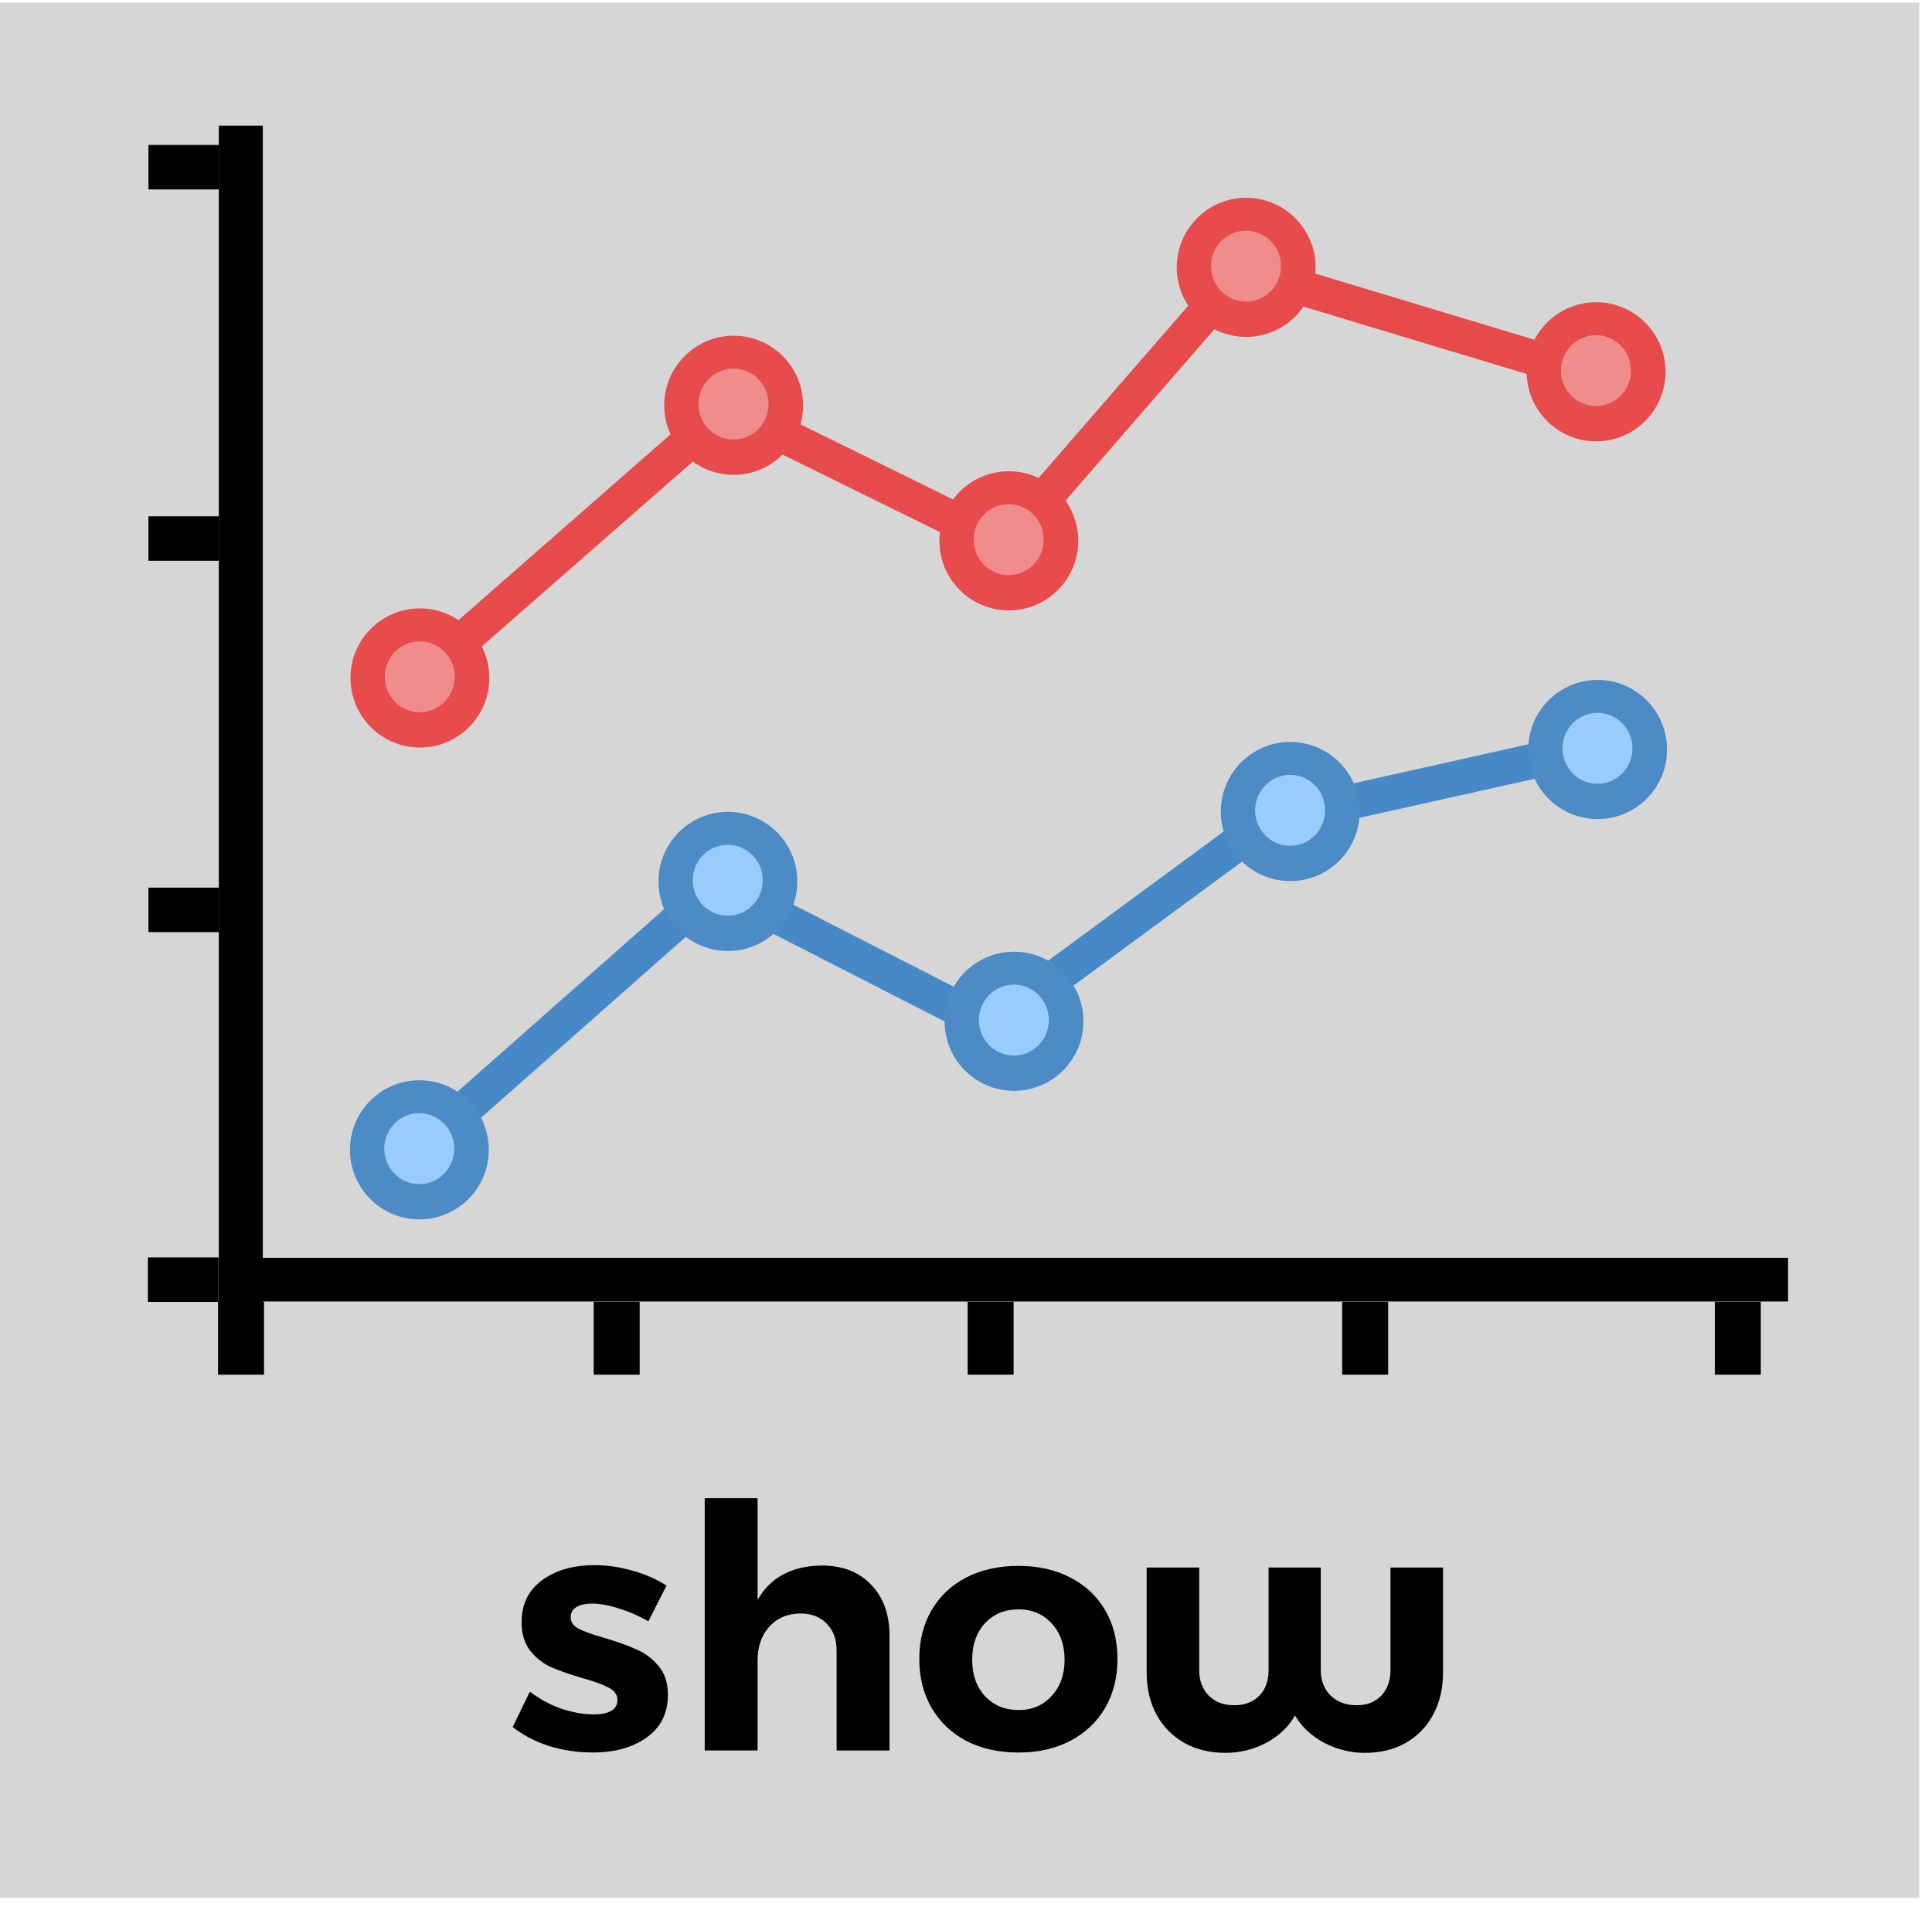
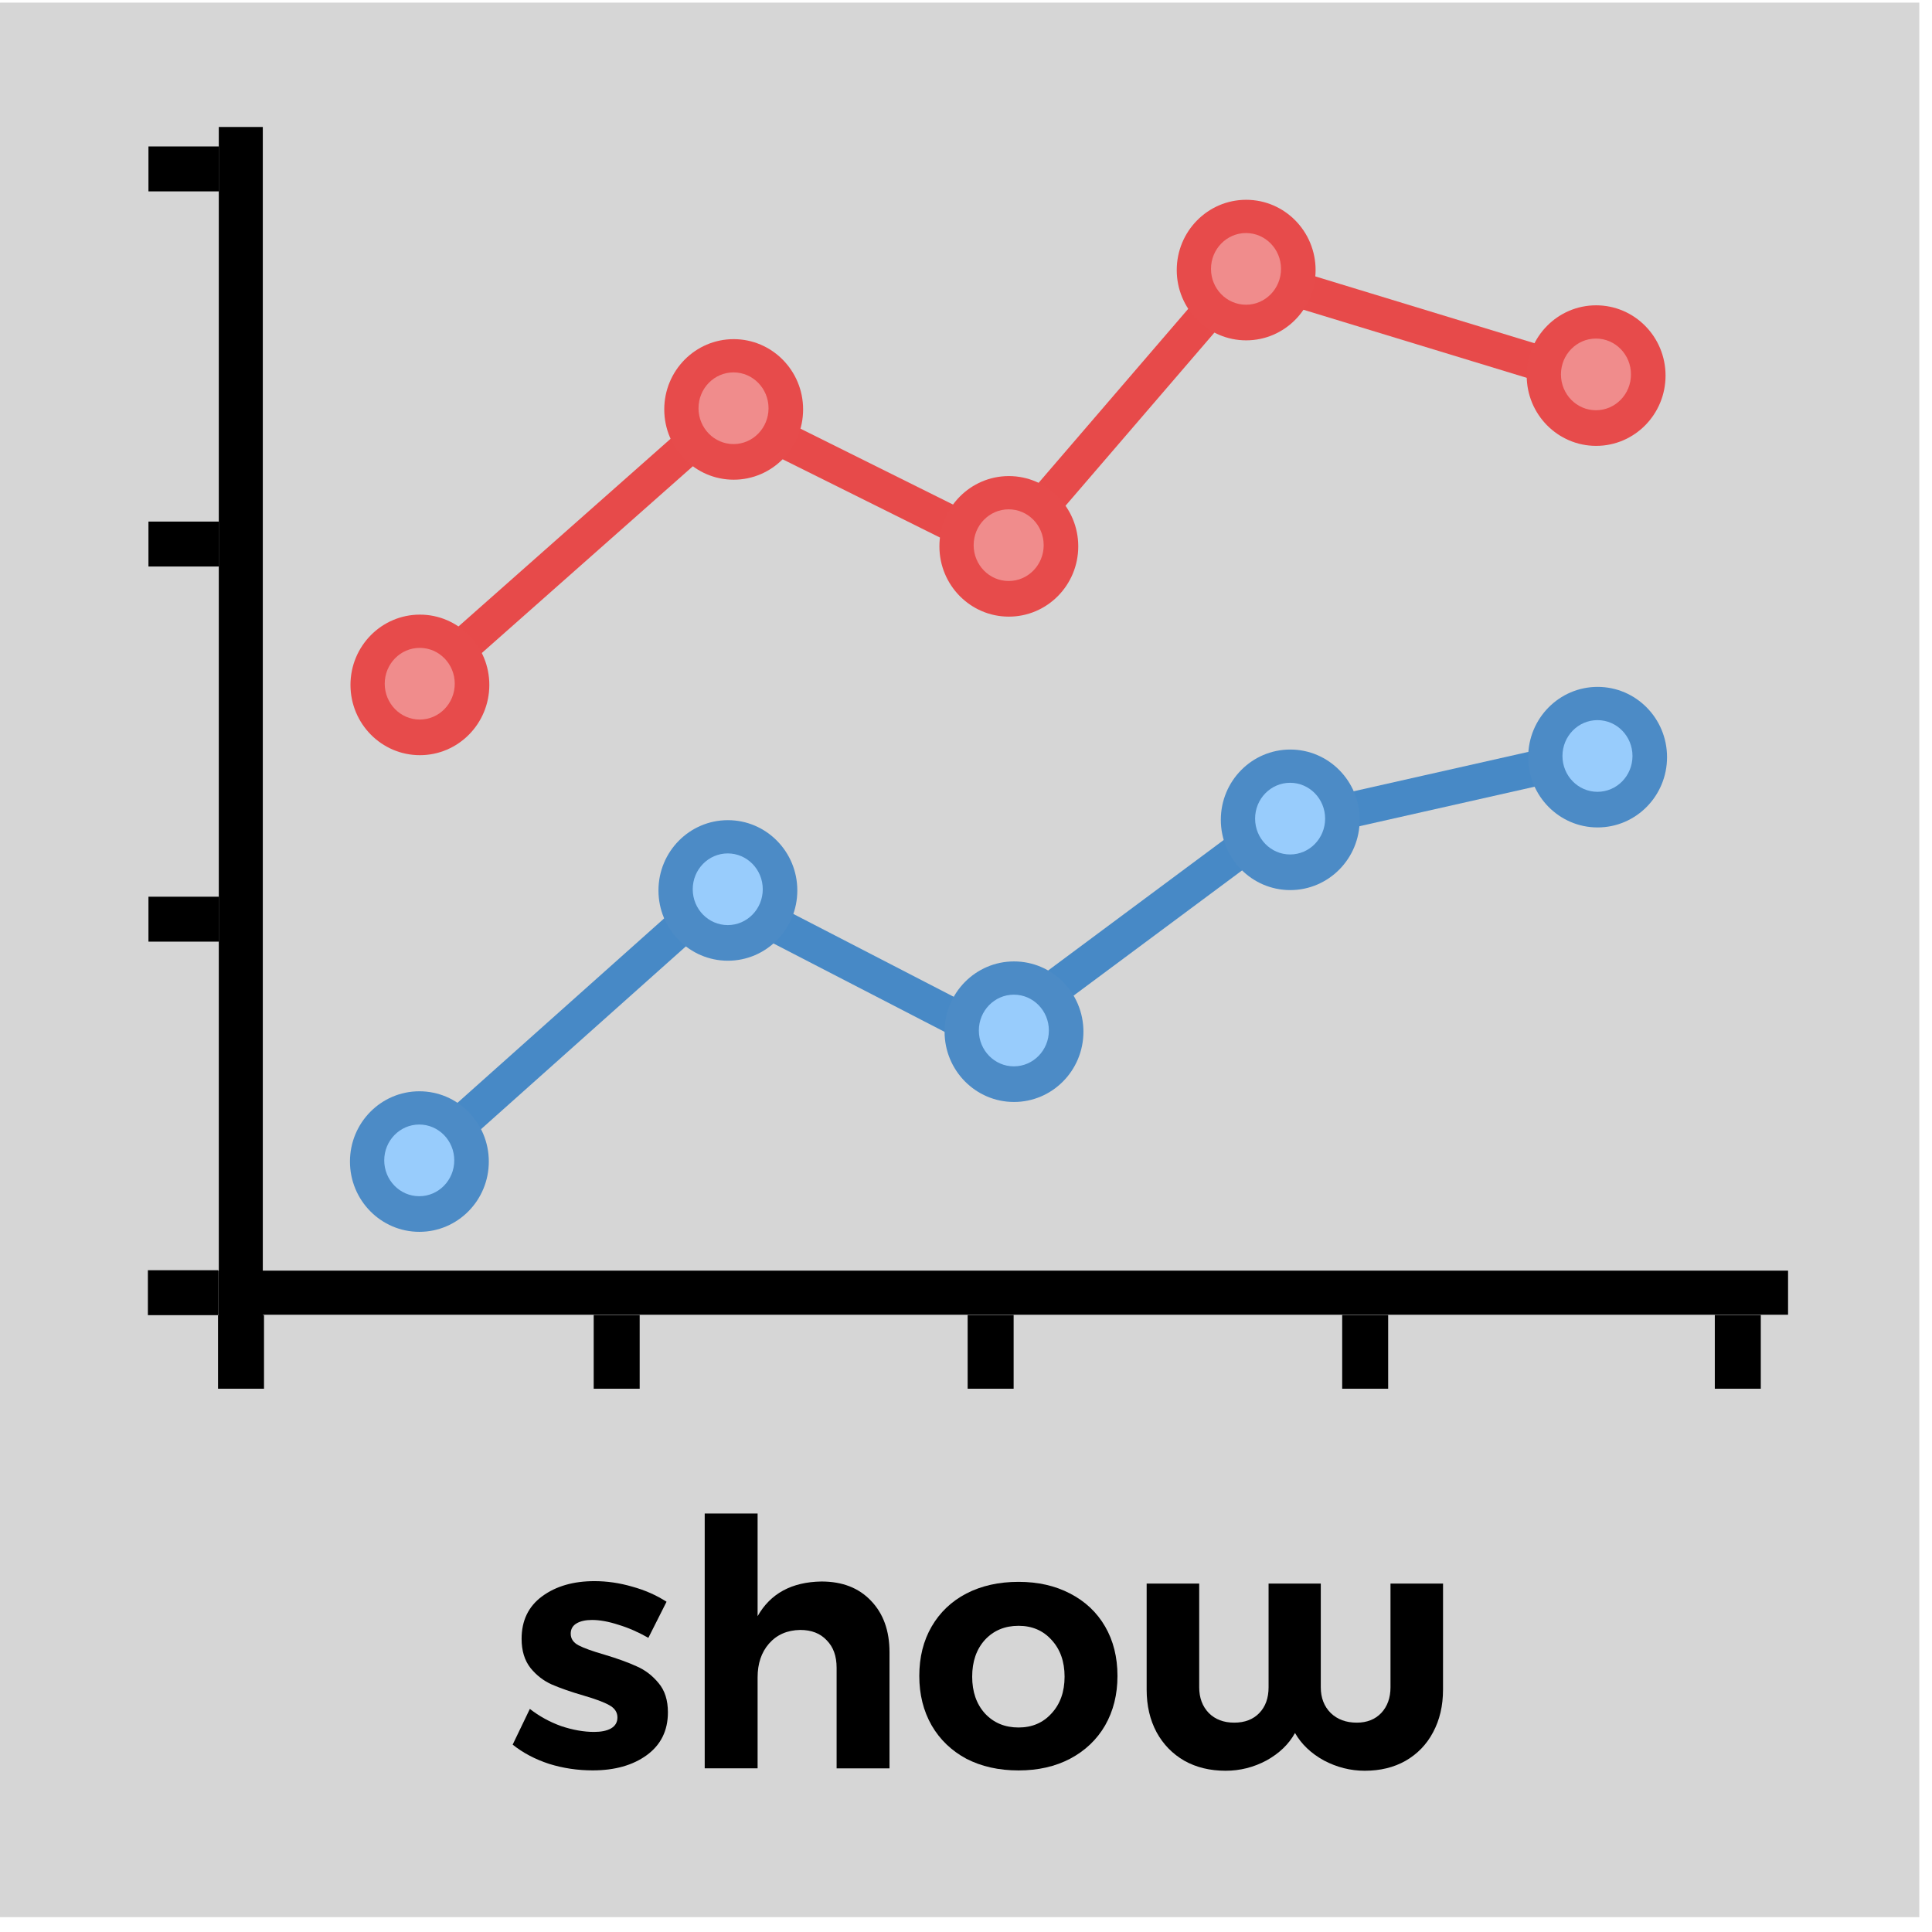
- <svg xmlns="http://www.w3.org/2000/svg" width="80.434mm" height="79.64mm" viewBox="0 0 80.434 79.64" version="1.1" id="svg8">
+ <svg xmlns="http://www.w3.org/2000/svg" width="82.021mm" height="82.021mm" viewBox="0 0 82.021 82.021" version="1.1" id="svg8">
  <defs id="defs2" />
-   <g id="layer1" transform="translate(-75.21699,-83.17887)">
-     <g transform="matrix(1.013338,0,0,1.003333,28.87187,4.008106)" id="layer1-5">
-       <g id="layer1-2" transform="translate(-20.02717,49.14899)">
-         <g id="layer1-8-9" transform="translate(55.66666,-199.2423)" style="display:none" />
-         <g id="layer2-3" style="display:none" transform="translate(55.66666,18.38272)" />
-         <g id="layer3-4" style="display:none" transform="translate(55.66666,18.38272)">
-           <rect style="opacity:1;fill:#e74a4a;fill-opacity:1;stroke:#e74a4a;stroke-width:0.874;stroke-miterlimit:4;stroke-dasharray:none;stroke-opacity:1" id="rect947-3" width="0" height="0" x="-2.662" y="6.581" />
-           <rect style="opacity:1;fill:#d6d6d6;fill-opacity:1;stroke:#d6d6d6;stroke-width:0.874;stroke-miterlimit:4;stroke-dasharray:none;stroke-opacity:1" id="rect951-1" width="78.501" height="78.501" x="2.359" y="3.231" />
-           <rect style="opacity:1;fill:#000000;fill-opacity:1;stroke:#000000;stroke-width:0.874;stroke-miterlimit:4;stroke-dasharray:none;stroke-opacity:1" id="rect1283-1" width="66.206" height="47.98" x="8.464" y="10.745" />
-           <rect style="opacity:1;fill:#00aeef;fill-opacity:1;stroke:#00aeef;stroke-width:0.47;stroke-miterlimit:4;stroke-dasharray:none;stroke-opacity:1" id="rect955-1" width="6.891" height="10.532" x="9.296" y="11.659" />
-           <rect y="11.659" x="17.553" height="10.532" width="6.891" id="rect903-4" style="opacity:1;fill:#68be5a;fill-opacity:1;stroke:#68be5a;stroke-width:0.47;stroke-miterlimit:4;stroke-dasharray:none;stroke-opacity:1" />
-           <rect style="opacity:1;fill:#fff975;fill-opacity:1;stroke:#fff975;stroke-width:0.47;stroke-miterlimit:4;stroke-dasharray:none;stroke-opacity:1" id="rect905-7" width="6.891" height="10.532" x="25.777" y="11.659" />
-           <rect y="11.659" x="34.068" height="10.532" width="6.891" id="rect907-9" style="opacity:1;fill:#e74a4a;fill-opacity:1;stroke:#e74a4a;stroke-width:0.47;stroke-miterlimit:4;stroke-dasharray:none;stroke-opacity:1" />
-           <rect style="opacity:1;fill:#00aeef;fill-opacity:1;stroke:#00aeef;stroke-width:0.47;stroke-miterlimit:4;stroke-dasharray:none;stroke-opacity:1" id="rect909-1" width="6.891" height="10.532" x="42.325" y="11.659" />
-           <rect y="11.659" x="50.616" height="10.532" width="6.891" id="rect911-1" style="opacity:1;fill:#68be5a;fill-opacity:1;stroke:#68be5a;stroke-width:0.47;stroke-miterlimit:4;stroke-dasharray:none;stroke-opacity:1" />
-           <rect style="opacity:1;fill:#fff975;fill-opacity:1;stroke:#fff975;stroke-width:0.47;stroke-miterlimit:4;stroke-dasharray:none;stroke-opacity:1" id="rect913-7" width="6.891" height="10.532" x="58.84" y="11.659" />
-           <rect y="11.659" x="67.03" height="10.532" width="6.891" id="rect915-0" style="opacity:1;fill:#e74a4a;fill-opacity:1;stroke:#e74a4a;stroke-width:0.47;stroke-miterlimit:4;stroke-dasharray:none;stroke-opacity:1" />
-           <rect y="23.554" x="9.296" height="10.532" width="6.891" id="rect917-1" style="opacity:1;fill:#68be5a;fill-opacity:1;stroke:#68be5a;stroke-width:0.47;stroke-miterlimit:4;stroke-dasharray:none;stroke-opacity:1" />
-           <rect style="opacity:1;fill:#e74a4a;fill-opacity:1;stroke:#e74a4a;stroke-width:0.47;stroke-miterlimit:4;stroke-dasharray:none;stroke-opacity:1" id="rect919-5" width="6.891" height="10.532" x="17.553" y="23.554" />
-           <rect y="23.554" x="25.743" height="10.532" width="6.891" id="rect921-9" style="opacity:1;fill:#00aeef;fill-opacity:1;stroke:#00aeef;stroke-width:0.47;stroke-miterlimit:4;stroke-dasharray:none;stroke-opacity:1" />
-           <rect style="opacity:1;fill:#fff975;fill-opacity:1;stroke:#fff975;stroke-width:0.47;stroke-miterlimit:4;stroke-dasharray:none;stroke-opacity:1" id="rect924-7" width="6.891" height="10.532" x="34.067" y="23.554" />
-           <rect y="23.554" x="42.291" height="10.532" width="6.891" id="rect926-3" style="opacity:1;fill:#68be5a;fill-opacity:1;stroke:#68be5a;stroke-width:0.47;stroke-miterlimit:4;stroke-dasharray:none;stroke-opacity:1" />
-           <rect style="opacity:1;fill:#e74a4a;fill-opacity:1;stroke:#e74a4a;stroke-width:0.47;stroke-miterlimit:4;stroke-dasharray:none;stroke-opacity:1" id="rect928-3" width="6.891" height="10.532" x="50.582" y="23.554" />
-           <rect y="23.554" x="58.873" height="10.532" width="6.891" id="rect930-3" style="opacity:1;fill:#00aeef;fill-opacity:1;stroke:#00aeef;stroke-width:0.47;stroke-miterlimit:4;stroke-dasharray:none;stroke-opacity:1" />
-           <rect style="opacity:1;fill:#fff975;fill-opacity:1;stroke:#fff975;stroke-width:0.47;stroke-miterlimit:4;stroke-dasharray:none;stroke-opacity:1" id="rect932-8" width="6.891" height="10.532" x="67.03" y="23.554" />
-           <rect y="35.45" x="67.03" height="10.532" width="6.891" id="rect934-1" style="opacity:1;fill:#68be5a;fill-opacity:1;stroke:#68be5a;stroke-width:0.47;stroke-miterlimit:4;stroke-dasharray:none;stroke-opacity:1" />
-           <rect style="opacity:1;fill:#e74a4a;fill-opacity:1;stroke:#e74a4a;stroke-width:0.47;stroke-miterlimit:4;stroke-dasharray:none;stroke-opacity:1" id="rect936-2" width="6.891" height="10.532" x="58.772" y="35.45" />
-           <rect y="35.45" x="50.582" height="10.532" width="6.891" id="rect938-9" style="opacity:1;fill:#00aeef;fill-opacity:1;stroke:#00aeef;stroke-width:0.47;stroke-miterlimit:4;stroke-dasharray:none;stroke-opacity:1" />
-           <rect style="opacity:1;fill:#fff975;fill-opacity:1;stroke:#fff975;stroke-width:0.47;stroke-miterlimit:4;stroke-dasharray:none;stroke-opacity:1" id="rect940-1" width="6.891" height="10.532" x="42.325" y="35.45" />
-           <rect y="35.45" x="34.035" height="10.532" width="6.891" id="rect942-8" style="opacity:1;fill:#68be5a;fill-opacity:1;stroke:#68be5a;stroke-width:0.47;stroke-miterlimit:4;stroke-dasharray:none;stroke-opacity:1" />
-           <rect style="opacity:1;fill:#e74a4a;fill-opacity:1;stroke:#e74a4a;stroke-width:0.47;stroke-miterlimit:4;stroke-dasharray:none;stroke-opacity:1" id="rect944-4" width="6.891" height="10.532" x="25.777" y="35.45" />
-           <rect y="35.45" x="17.553" height="10.532" width="6.891" id="rect946-9" style="opacity:1;fill:#00aeef;fill-opacity:1;stroke:#00aeef;stroke-width:0.47;stroke-miterlimit:4;stroke-dasharray:none;stroke-opacity:1" />
-           <rect style="opacity:1;fill:#fff975;fill-opacity:1;stroke:#fff975;stroke-width:0.47;stroke-miterlimit:4;stroke-dasharray:none;stroke-opacity:1" id="rect948-0" width="6.891" height="10.532" x="9.296" y="35.45" />
-           <rect y="47.379" x="9.296" height="10.532" width="6.891" id="rect950-8" style="opacity:1;fill:#e74a4a;fill-opacity:1;stroke:#e74a4a;stroke-width:0.47;stroke-miterlimit:4;stroke-dasharray:none;stroke-opacity:1" />
-           <rect style="opacity:1;fill:#fff975;fill-opacity:1;stroke:#fff975;stroke-width:0.47;stroke-miterlimit:4;stroke-dasharray:none;stroke-opacity:1" id="rect952-2" width="6.891" height="10.532" x="17.52" y="47.379" />
-           <rect y="47.379" x="25.777" height="10.532" width="6.891" id="rect954-7" style="opacity:1;fill:#68be5a;fill-opacity:1;stroke:#68be5a;stroke-width:0.47;stroke-miterlimit:4;stroke-dasharray:none;stroke-opacity:1" />
-           <rect style="opacity:1;fill:#00aeef;fill-opacity:1;stroke:#00aeef;stroke-width:0.47;stroke-miterlimit:4;stroke-dasharray:none;stroke-opacity:1" id="rect956-7" width="6.891" height="10.532" x="34.101" y="47.379" />
-           <rect style="opacity:1;fill:#e74a4a;fill-opacity:1;stroke:#e74a4a;stroke-width:0.47;stroke-miterlimit:4;stroke-dasharray:none;stroke-opacity:1" id="rect958-2" width="6.891" height="10.532" x="42.326" y="47.379" />
-           <rect y="47.379" x="50.583" height="10.532" width="6.891" id="rect960-6" style="opacity:1;fill:#fff975;fill-opacity:1;stroke:#fff975;stroke-width:0.47;stroke-miterlimit:4;stroke-dasharray:none;stroke-opacity:1" />
-           <rect style="opacity:1;fill:#68be5a;fill-opacity:1;stroke:#68be5a;stroke-width:0.47;stroke-miterlimit:4;stroke-dasharray:none;stroke-opacity:1" id="rect962-6" width="6.891" height="10.532" x="58.774" y="47.379" />
-           <rect y="47.379" x="67.098" height="10.532" width="6.891" id="rect964-6" style="opacity:1;fill:#00aeef;fill-opacity:1;stroke:#00aeef;stroke-width:0.47;stroke-miterlimit:4;stroke-dasharray:none;stroke-opacity:1" />
-         </g>
-         <g id="g1445-4">
-           <rect style="opacity:0;stroke-width:0.827" y="29.759" x="65.815" height="79.375" width="79.322" id="rect3723-8" />
-           <ellipse ry="2.813" rx="2.844" cy="57.757" cx="83.096" id="path4558-1" style="opacity:0;fill:#e74a4a;fill-opacity:1;stroke-width:2.132;stroke-miterlimit:4;stroke-dasharray:none" />
-           <rect y="30.582" x="66.477" height="77.228" width="77.425" id="rect1603-8" style="opacity:1;fill:#d6d6d6;fill-opacity:1;stroke:#d6d6d6;stroke-width:1.429;stroke-miterlimit:4;stroke-dasharray:none;stroke-opacity:1" />
-           <g transform="matrix(0.8262692,0,0,0.8268229,65.42629,29.7334)" id="g886-6">
-             <path style="opacity:1;fill:none;stroke:#000000;stroke-width:2.188;stroke-linecap:butt;stroke-linejoin:miter;stroke-miterlimit:4;stroke-dasharray:none;stroke-opacity:1" d="M 12.38,6.34 V 65.427" id="path4538-4" />
-             <path id="path4540-5" d="M 89.314,64.264 H 11.255" style="opacity:1;fill:none;stroke:#000000;stroke-width:2.191;stroke-linecap:butt;stroke-linejoin:miter;stroke-miterlimit:4;stroke-dasharray:none;stroke-opacity:1" />
-             <path style="opacity:1;fill:none;stroke:#000000;stroke-width:2.286;stroke-linecap:butt;stroke-linejoin:miter;stroke-miterlimit:4;stroke-dasharray:none;stroke-opacity:1" d="m 12.391,65.373 v 3.663" id="path4544-1" />
-             <path id="path4550-1" d="M 11.253,64.264 H 7.76" style="opacity:1;fill:none;stroke:#000000;stroke-width:2.232;stroke-linecap:butt;stroke-linejoin:miter;stroke-miterlimit:4;stroke-dasharray:none;stroke-opacity:1" />
-             <path style="opacity:1;fill:none;stroke:#000000;stroke-width:2.232;stroke-linecap:butt;stroke-linejoin:miter;stroke-miterlimit:4;stroke-dasharray:none;stroke-opacity:1" d="M 11.281,45.704 H 7.788" id="path4552-1" />
-             <path id="path4554-5" d="M 11.281,27.064 H 7.788" style="opacity:1;fill:none;stroke:#000000;stroke-width:2.232;stroke-linecap:butt;stroke-linejoin:miter;stroke-miterlimit:4;stroke-dasharray:none;stroke-opacity:1" />
-             <path style="opacity:1;fill:none;stroke:#000000;stroke-width:2.232;stroke-linecap:butt;stroke-linejoin:miter;stroke-miterlimit:4;stroke-dasharray:none;stroke-opacity:1" d="M 11.281,8.424 H 7.788" id="path4556-2" />
-             <path id="path867-2" d="m 31.07,65.373 v 3.663" style="opacity:1;fill:none;stroke:#000000;stroke-width:2.286;stroke-linecap:butt;stroke-linejoin:miter;stroke-miterlimit:4;stroke-dasharray:none;stroke-opacity:1" />
-             <path style="opacity:1;fill:none;stroke:#000000;stroke-width:2.286;stroke-linecap:butt;stroke-linejoin:miter;stroke-miterlimit:4;stroke-dasharray:none;stroke-opacity:1" d="m 49.664,65.373 v 3.663" id="path869-3" />
-             <path id="path871-3" d="m 68.287,65.373 v 3.663" style="opacity:1;fill:none;stroke:#000000;stroke-width:2.286;stroke-linecap:butt;stroke-linejoin:miter;stroke-miterlimit:4;stroke-dasharray:none;stroke-opacity:1" />
-             <path style="opacity:1;fill:none;stroke:#000000;stroke-width:2.286;stroke-linecap:butt;stroke-linejoin:miter;stroke-miterlimit:4;stroke-dasharray:none;stroke-opacity:1" d="m 86.815,65.373 v 3.663" id="path873-5" />
+   <g id="layer1" transform="translate(-48.9858,-61.27516)">
+     <g transform="matrix(1.019732,0,0,1.0299,-27.71539,-24.39079)" id="layer1-8">
+       <g id="layer1-5" transform="matrix(1.013338,0,0,1.003333,28.87187,4.008106)">
+         <g transform="translate(-20.02717,49.14899)" id="layer1-2">
+           <g style="display:none" transform="translate(55.66666,-199.2423)" id="layer1-8-9" />
+           <g transform="translate(55.66666,18.38272)" style="display:none" id="layer2-3" />
+           <g transform="translate(55.66666,18.38272)" style="display:none" id="layer3-4">
+             <rect y="6.581" x="-2.662" height="0" width="0" id="rect947-3" style="opacity:1;fill:#e74a4a;fill-opacity:1;stroke:#e74a4a;stroke-width:0.874;stroke-miterlimit:4;stroke-dasharray:none;stroke-opacity:1" />
+             <rect y="3.231" x="2.359" height="78.501" width="78.501" id="rect951-1" style="opacity:1;fill:#d6d6d6;fill-opacity:1;stroke:#d6d6d6;stroke-width:0.874;stroke-miterlimit:4;stroke-dasharray:none;stroke-opacity:1" />
+             <rect y="10.745" x="8.464" height="47.98" width="66.206" id="rect1283-1" style="opacity:1;fill:#000000;fill-opacity:1;stroke:#000000;stroke-width:0.874;stroke-miterlimit:4;stroke-dasharray:none;stroke-opacity:1" />
+             <rect y="11.659" x="9.296" height="10.532" width="6.891" id="rect955-1" style="opacity:1;fill:#00aeef;fill-opacity:1;stroke:#00aeef;stroke-width:0.47;stroke-miterlimit:4;stroke-dasharray:none;stroke-opacity:1" />
+             <rect style="opacity:1;fill:#68be5a;fill-opacity:1;stroke:#68be5a;stroke-width:0.47;stroke-miterlimit:4;stroke-dasharray:none;stroke-opacity:1" id="rect903-4" width="6.891" height="10.532" x="17.553" y="11.659" />
+             <rect y="11.659" x="25.777" height="10.532" width="6.891" id="rect905-7" style="opacity:1;fill:#fff975;fill-opacity:1;stroke:#fff975;stroke-width:0.47;stroke-miterlimit:4;stroke-dasharray:none;stroke-opacity:1" />
+             <rect style="opacity:1;fill:#e74a4a;fill-opacity:1;stroke:#e74a4a;stroke-width:0.47;stroke-miterlimit:4;stroke-dasharray:none;stroke-opacity:1" id="rect907-9" width="6.891" height="10.532" x="34.068" y="11.659" />
+             <rect y="11.659" x="42.325" height="10.532" width="6.891" id="rect909-1" style="opacity:1;fill:#00aeef;fill-opacity:1;stroke:#00aeef;stroke-width:0.47;stroke-miterlimit:4;stroke-dasharray:none;stroke-opacity:1" />
+             <rect style="opacity:1;fill:#68be5a;fill-opacity:1;stroke:#68be5a;stroke-width:0.47;stroke-miterlimit:4;stroke-dasharray:none;stroke-opacity:1" id="rect911-1" width="6.891" height="10.532" x="50.616" y="11.659" />
+             <rect y="11.659" x="58.84" height="10.532" width="6.891" id="rect913-7" style="opacity:1;fill:#fff975;fill-opacity:1;stroke:#fff975;stroke-width:0.47;stroke-miterlimit:4;stroke-dasharray:none;stroke-opacity:1" />
+             <rect style="opacity:1;fill:#e74a4a;fill-opacity:1;stroke:#e74a4a;stroke-width:0.47;stroke-miterlimit:4;stroke-dasharray:none;stroke-opacity:1" id="rect915-0" width="6.891" height="10.532" x="67.03" y="11.659" />
+             <rect style="opacity:1;fill:#68be5a;fill-opacity:1;stroke:#68be5a;stroke-width:0.47;stroke-miterlimit:4;stroke-dasharray:none;stroke-opacity:1" id="rect917-1" width="6.891" height="10.532" x="9.296" y="23.554" />
+             <rect y="23.554" x="17.553" height="10.532" width="6.891" id="rect919-5" style="opacity:1;fill:#e74a4a;fill-opacity:1;stroke:#e74a4a;stroke-width:0.47;stroke-miterlimit:4;stroke-dasharray:none;stroke-opacity:1" />
+             <rect style="opacity:1;fill:#00aeef;fill-opacity:1;stroke:#00aeef;stroke-width:0.47;stroke-miterlimit:4;stroke-dasharray:none;stroke-opacity:1" id="rect921-9" width="6.891" height="10.532" x="25.743" y="23.554" />
+             <rect y="23.554" x="34.067" height="10.532" width="6.891" id="rect924-7" style="opacity:1;fill:#fff975;fill-opacity:1;stroke:#fff975;stroke-width:0.47;stroke-miterlimit:4;stroke-dasharray:none;stroke-opacity:1" />
+             <rect style="opacity:1;fill:#68be5a;fill-opacity:1;stroke:#68be5a;stroke-width:0.47;stroke-miterlimit:4;stroke-dasharray:none;stroke-opacity:1" id="rect926-3" width="6.891" height="10.532" x="42.291" y="23.554" />
+             <rect y="23.554" x="50.582" height="10.532" width="6.891" id="rect928-3" style="opacity:1;fill:#e74a4a;fill-opacity:1;stroke:#e74a4a;stroke-width:0.47;stroke-miterlimit:4;stroke-dasharray:none;stroke-opacity:1" />
+             <rect style="opacity:1;fill:#00aeef;fill-opacity:1;stroke:#00aeef;stroke-width:0.47;stroke-miterlimit:4;stroke-dasharray:none;stroke-opacity:1" id="rect930-3" width="6.891" height="10.532" x="58.873" y="23.554" />
+             <rect y="23.554" x="67.03" height="10.532" width="6.891" id="rect932-8" style="opacity:1;fill:#fff975;fill-opacity:1;stroke:#fff975;stroke-width:0.47;stroke-miterlimit:4;stroke-dasharray:none;stroke-opacity:1" />
+             <rect style="opacity:1;fill:#68be5a;fill-opacity:1;stroke:#68be5a;stroke-width:0.47;stroke-miterlimit:4;stroke-dasharray:none;stroke-opacity:1" id="rect934-1" width="6.891" height="10.532" x="67.03" y="35.45" />
+             <rect y="35.45" x="58.772" height="10.532" width="6.891" id="rect936-2" style="opacity:1;fill:#e74a4a;fill-opacity:1;stroke:#e74a4a;stroke-width:0.47;stroke-miterlimit:4;stroke-dasharray:none;stroke-opacity:1" />
+             <rect style="opacity:1;fill:#00aeef;fill-opacity:1;stroke:#00aeef;stroke-width:0.47;stroke-miterlimit:4;stroke-dasharray:none;stroke-opacity:1" id="rect938-9" width="6.891" height="10.532" x="50.582" y="35.45" />
+             <rect y="35.45" x="42.325" height="10.532" width="6.891" id="rect940-1" style="opacity:1;fill:#fff975;fill-opacity:1;stroke:#fff975;stroke-width:0.47;stroke-miterlimit:4;stroke-dasharray:none;stroke-opacity:1" />
+             <rect style="opacity:1;fill:#68be5a;fill-opacity:1;stroke:#68be5a;stroke-width:0.47;stroke-miterlimit:4;stroke-dasharray:none;stroke-opacity:1" id="rect942-8" width="6.891" height="10.532" x="34.035" y="35.45" />
+             <rect y="35.45" x="25.777" height="10.532" width="6.891" id="rect944-4" style="opacity:1;fill:#e74a4a;fill-opacity:1;stroke:#e74a4a;stroke-width:0.47;stroke-miterlimit:4;stroke-dasharray:none;stroke-opacity:1" />
+             <rect style="opacity:1;fill:#00aeef;fill-opacity:1;stroke:#00aeef;stroke-width:0.47;stroke-miterlimit:4;stroke-dasharray:none;stroke-opacity:1" id="rect946-9" width="6.891" height="10.532" x="17.553" y="35.45" />
+             <rect y="35.45" x="9.296" height="10.532" width="6.891" id="rect948-0" style="opacity:1;fill:#fff975;fill-opacity:1;stroke:#fff975;stroke-width:0.47;stroke-miterlimit:4;stroke-dasharray:none;stroke-opacity:1" />
+             <rect style="opacity:1;fill:#e74a4a;fill-opacity:1;stroke:#e74a4a;stroke-width:0.47;stroke-miterlimit:4;stroke-dasharray:none;stroke-opacity:1" id="rect950-8" width="6.891" height="10.532" x="9.296" y="47.379" />
+             <rect y="47.379" x="17.52" height="10.532" width="6.891" id="rect952-2" style="opacity:1;fill:#fff975;fill-opacity:1;stroke:#fff975;stroke-width:0.47;stroke-miterlimit:4;stroke-dasharray:none;stroke-opacity:1" />
+             <rect style="opacity:1;fill:#68be5a;fill-opacity:1;stroke:#68be5a;stroke-width:0.47;stroke-miterlimit:4;stroke-dasharray:none;stroke-opacity:1" id="rect954-7" width="6.891" height="10.532" x="25.777" y="47.379" />
+             <rect y="47.379" x="34.101" height="10.532" width="6.891" id="rect956-7" style="opacity:1;fill:#00aeef;fill-opacity:1;stroke:#00aeef;stroke-width:0.47;stroke-miterlimit:4;stroke-dasharray:none;stroke-opacity:1" />
+             <rect y="47.379" x="42.326" height="10.532" width="6.891" id="rect958-2" style="opacity:1;fill:#e74a4a;fill-opacity:1;stroke:#e74a4a;stroke-width:0.47;stroke-miterlimit:4;stroke-dasharray:none;stroke-opacity:1" />
+             <rect style="opacity:1;fill:#fff975;fill-opacity:1;stroke:#fff975;stroke-width:0.47;stroke-miterlimit:4;stroke-dasharray:none;stroke-opacity:1" id="rect960-6" width="6.891" height="10.532" x="50.583" y="47.379" />
+             <rect y="47.379" x="58.774" height="10.532" width="6.891" id="rect962-6" style="opacity:1;fill:#68be5a;fill-opacity:1;stroke:#68be5a;stroke-width:0.47;stroke-miterlimit:4;stroke-dasharray:none;stroke-opacity:1" />
+             <rect style="opacity:1;fill:#00aeef;fill-opacity:1;stroke:#00aeef;stroke-width:0.47;stroke-miterlimit:4;stroke-dasharray:none;stroke-opacity:1" id="rect964-6" width="6.891" height="10.532" x="67.098" y="47.379" />
          </g>
-           <g transform="matrix(0.8262692,0,0,0.8268229,65.42629,46.17625)" id="g1011-1">
-             <path style="fill:none;stroke:#e74a4a;stroke-width:1.757;stroke-linecap:butt;stroke-linejoin:miter;stroke-miterlimit:4;stroke-dasharray:none;stroke-opacity:1" d="M 21.006,14.388 36.576,0.62 50.344,7.464 62.192,-6.305 79.403,-1.061 v 0" id="path916-6" />
-             <g id="g992-6">
-               <g transform="translate(-15.47968,-6.266473)" id="g867-0">
-                 <ellipse style="opacity:1;fill:#e74b4b;fill-opacity:1;stroke-width:2.37;stroke-miterlimit:4;stroke-dasharray:none" id="path4568-4" cx="36.765" cy="20.443" rx="3.452" ry="3.492" />
-                 <ellipse style="opacity:1;fill:#f08c8c;fill-opacity:1;stroke-width:2.603;stroke-miterlimit:4;stroke-dasharray:none" id="path4564-7" cx="36.757" cy="20.384" rx="1.741" ry="1.781" />
-               </g>
-               <g id="g873-6" transform="translate(0.122566,-19.95499)">
-                 <ellipse ry="3.492" rx="3.452" cy="20.443" cx="36.765" id="ellipse869-6" style="opacity:1;fill:#e74b4b;fill-opacity:1;stroke-width:2.37;stroke-miterlimit:4;stroke-dasharray:none" />
-                 <ellipse ry="1.781" rx="1.741" cy="20.384" cx="36.757" id="ellipse871-2" style="opacity:1;fill:#f08c8c;fill-opacity:1;stroke-width:2.603;stroke-miterlimit:4;stroke-dasharray:none" />
-               </g>
-               <g transform="translate(13.80361,-13.15076)" id="g879-5">
-                 <ellipse style="opacity:1;fill:#e74b4b;fill-opacity:1;stroke-width:2.37;stroke-miterlimit:4;stroke-dasharray:none" id="ellipse875-9" cx="36.765" cy="20.443" rx="3.452" ry="3.492" />
-                 <ellipse style="opacity:1;fill:#f08c8c;fill-opacity:1;stroke-width:2.603;stroke-miterlimit:4;stroke-dasharray:none" id="ellipse877-0" cx="36.757" cy="20.384" rx="1.741" ry="1.781" />
-               </g>
-               <g id="g885-8" transform="translate(25.60473,-26.8793)">
-                 <ellipse ry="3.492" rx="3.452" cy="20.443" cx="36.765" id="ellipse881-8" style="opacity:1;fill:#e74b4b;fill-opacity:1;stroke-width:2.37;stroke-miterlimit:4;stroke-dasharray:none" />
-                 <ellipse ry="1.781" rx="1.741" cy="20.384" cx="36.757" id="ellipse883-0" style="opacity:1;fill:#f08c8c;fill-opacity:1;stroke-width:2.603;stroke-miterlimit:4;stroke-dasharray:none" />
-               </g>
-               <g transform="translate(43.00561,-21.63604)" id="g891-4">
-                 <ellipse style="opacity:1;fill:#e74b4b;fill-opacity:1;stroke-width:2.37;stroke-miterlimit:4;stroke-dasharray:none" id="ellipse887-8" cx="36.765" cy="20.443" rx="3.452" ry="3.492" />
-                 <ellipse style="opacity:1;fill:#f08c8c;fill-opacity:1;stroke-width:2.603;stroke-miterlimit:4;stroke-dasharray:none" id="ellipse889-9" cx="36.757" cy="20.384" rx="1.741" ry="1.781" />
+           <g id="g1445-4">
+             <rect id="rect3723-8" width="79.322" height="79.375" x="65.815" y="29.759" style="opacity:0;stroke-width:0.827" />
+             <ellipse style="opacity:0;fill:#e74a4a;fill-opacity:1;stroke-width:2.132;stroke-miterlimit:4;stroke-dasharray:none" id="path4558-1" cx="83.096" cy="57.757" rx="2.844" ry="2.813" />
+             <rect style="opacity:1;fill:#d6d6d6;fill-opacity:1;stroke:#d6d6d6;stroke-width:1.429;stroke-miterlimit:4;stroke-dasharray:none;stroke-opacity:1" id="rect1603-8" width="77.425" height="77.228" x="66.477" y="30.582" />
+             <g id="g886-6" transform="matrix(0.8262692,0,0,0.8268229,65.42629,29.7334)">
+               <path id="path4538-4" d="M 12.38,6.34 V 65.427" style="opacity:1;fill:none;stroke:#000000;stroke-width:2.188;stroke-linecap:butt;stroke-linejoin:miter;stroke-miterlimit:4;stroke-dasharray:none;stroke-opacity:1" />
+               <path style="opacity:1;fill:none;stroke:#000000;stroke-width:2.191;stroke-linecap:butt;stroke-linejoin:miter;stroke-miterlimit:4;stroke-dasharray:none;stroke-opacity:1" d="M 89.314,64.264 H 11.255" id="path4540-5" />
+               <path id="path4544-1" d="m 12.391,65.373 v 3.663" style="opacity:1;fill:none;stroke:#000000;stroke-width:2.286;stroke-linecap:butt;stroke-linejoin:miter;stroke-miterlimit:4;stroke-dasharray:none;stroke-opacity:1" />
+               <path style="opacity:1;fill:none;stroke:#000000;stroke-width:2.232;stroke-linecap:butt;stroke-linejoin:miter;stroke-miterlimit:4;stroke-dasharray:none;stroke-opacity:1" d="M 11.253,64.264 H 7.76" id="path4550-1" />
+               <path id="path4552-1" d="M 11.281,45.704 H 7.788" style="opacity:1;fill:none;stroke:#000000;stroke-width:2.232;stroke-linecap:butt;stroke-linejoin:miter;stroke-miterlimit:4;stroke-dasharray:none;stroke-opacity:1" />
+               <path style="opacity:1;fill:none;stroke:#000000;stroke-width:2.232;stroke-linecap:butt;stroke-linejoin:miter;stroke-miterlimit:4;stroke-dasharray:none;stroke-opacity:1" d="M 11.281,27.064 H 7.788" id="path4554-5" />
+               <path id="path4556-2" d="M 11.281,8.424 H 7.788" style="opacity:1;fill:none;stroke:#000000;stroke-width:2.232;stroke-linecap:butt;stroke-linejoin:miter;stroke-miterlimit:4;stroke-dasharray:none;stroke-opacity:1" />
+               <path style="opacity:1;fill:none;stroke:#000000;stroke-width:2.286;stroke-linecap:butt;stroke-linejoin:miter;stroke-miterlimit:4;stroke-dasharray:none;stroke-opacity:1" d="m 31.07,65.373 v 3.663" id="path867-2" />
+               <path id="path869-3" d="m 49.664,65.373 v 3.663" style="opacity:1;fill:none;stroke:#000000;stroke-width:2.286;stroke-linecap:butt;stroke-linejoin:miter;stroke-miterlimit:4;stroke-dasharray:none;stroke-opacity:1" />
+               <path style="opacity:1;fill:none;stroke:#000000;stroke-width:2.286;stroke-linecap:butt;stroke-linejoin:miter;stroke-miterlimit:4;stroke-dasharray:none;stroke-opacity:1" d="m 68.287,65.373 v 3.663" id="path871-3" />
+               <path id="path873-5" d="m 86.815,65.373 v 3.663" style="opacity:1;fill:none;stroke:#000000;stroke-width:2.286;stroke-linecap:butt;stroke-linejoin:miter;stroke-miterlimit:4;stroke-dasharray:none;stroke-opacity:1" />
+             </g>
+             <g id="g1011-1" transform="matrix(0.8262692,0,0,0.8268229,65.42629,46.17625)">
+               <path id="path916-6" d="M 21.006,14.388 36.576,0.62 50.344,7.464 62.192,-6.305 79.403,-1.061 v 0" style="fill:none;stroke:#e74a4a;stroke-width:1.757;stroke-linecap:butt;stroke-linejoin:miter;stroke-miterlimit:4;stroke-dasharray:none;stroke-opacity:1" />
+               <g id="g992-6">
+                 <g id="g867-0" transform="translate(-15.47968,-6.266473)">
+                   <ellipse ry="3.492" rx="3.452" cy="20.443" cx="36.765" id="path4568-4" style="opacity:1;fill:#e74b4b;fill-opacity:1;stroke-width:2.37;stroke-miterlimit:4;stroke-dasharray:none" />
+                   <ellipse ry="1.781" rx="1.741" cy="20.384" cx="36.757" id="path4564-7" style="opacity:1;fill:#f08c8c;fill-opacity:1;stroke-width:2.603;stroke-miterlimit:4;stroke-dasharray:none" />
+                 </g>
+                 <g transform="translate(0.122566,-19.95499)" id="g873-6">
+                   <ellipse style="opacity:1;fill:#e74b4b;fill-opacity:1;stroke-width:2.37;stroke-miterlimit:4;stroke-dasharray:none" id="ellipse869-6" cx="36.765" cy="20.443" rx="3.452" ry="3.492" />
+                   <ellipse style="opacity:1;fill:#f08c8c;fill-opacity:1;stroke-width:2.603;stroke-miterlimit:4;stroke-dasharray:none" id="ellipse871-2" cx="36.757" cy="20.384" rx="1.741" ry="1.781" />
+                 </g>
+                 <g id="g879-5" transform="translate(13.80361,-13.15076)">
+                   <ellipse ry="3.492" rx="3.452" cy="20.443" cx="36.765" id="ellipse875-9" style="opacity:1;fill:#e74b4b;fill-opacity:1;stroke-width:2.37;stroke-miterlimit:4;stroke-dasharray:none" />
+                   <ellipse ry="1.781" rx="1.741" cy="20.384" cx="36.757" id="ellipse877-0" style="opacity:1;fill:#f08c8c;fill-opacity:1;stroke-width:2.603;stroke-miterlimit:4;stroke-dasharray:none" />
+                 </g>
+                 <g transform="translate(25.60473,-26.8793)" id="g885-8">
+                   <ellipse style="opacity:1;fill:#e74b4b;fill-opacity:1;stroke-width:2.37;stroke-miterlimit:4;stroke-dasharray:none" id="ellipse881-8" cx="36.765" cy="20.443" rx="3.452" ry="3.492" />
+                   <ellipse style="opacity:1;fill:#f08c8c;fill-opacity:1;stroke-width:2.603;stroke-miterlimit:4;stroke-dasharray:none" id="ellipse883-0" cx="36.757" cy="20.384" rx="1.741" ry="1.781" />
+                 </g>
+                 <g id="g891-4" transform="translate(43.00561,-21.63604)">
+                   <ellipse ry="3.492" rx="3.452" cy="20.443" cx="36.765" id="ellipse887-8" style="opacity:1;fill:#e74b4b;fill-opacity:1;stroke-width:2.37;stroke-miterlimit:4;stroke-dasharray:none" />
+                   <ellipse ry="1.781" rx="1.741" cy="20.384" cx="36.757" id="ellipse889-9" style="opacity:1;fill:#f08c8c;fill-opacity:1;stroke-width:2.603;stroke-miterlimit:4;stroke-dasharray:none" />
+                 </g>
              </g>
            </g>
-           </g>
-           <g transform="matrix(0.8262692,0,0,0.8268229,65.89399,38.28243)" id="g1550-3">
-             <path style="fill:none;stroke:#4789c6;stroke-width:1.757;stroke-linecap:butt;stroke-linejoin:miter;stroke-miterlimit:4;stroke-dasharray:none;stroke-opacity:1" d="m 19.98,47.992 15.53,-13.849 13.568,7.004 13.849,-10.286 15.45,-3.482" id="path937-6" />
-             <g id="g1476-0" transform="translate(-12.96227,-8.358492)">
-               <ellipse style="opacity:1;fill:#4c8bc6;fill-opacity:1;stroke-width:2.37;stroke-miterlimit:4;stroke-dasharray:none" id="ellipse971-2" cx="33.656" cy="55.767" rx="3.452" ry="3.492" />
-               <ellipse style="opacity:1;fill:#98ccfc;fill-opacity:1;stroke-width:2.603;stroke-miterlimit:4;stroke-dasharray:none" id="ellipse973-4" cx="33.649" cy="55.708" rx="1.741" ry="1.781" />
+             <g id="g1550-3" transform="matrix(0.8262692,0,0,0.8268229,65.89399,38.28243)">
+               <path id="path937-6" d="m 19.98,47.992 15.53,-13.849 13.568,7.004 13.849,-10.286 15.45,-3.482" style="fill:none;stroke:#4789c6;stroke-width:1.757;stroke-linecap:butt;stroke-linejoin:miter;stroke-miterlimit:4;stroke-dasharray:none;stroke-opacity:1" />
+               <g transform="translate(-12.96227,-8.358492)" id="g1476-0">
+                 <ellipse ry="3.492" rx="3.452" cy="55.767" cx="33.656" id="ellipse971-2" style="opacity:1;fill:#4c8bc6;fill-opacity:1;stroke-width:2.37;stroke-miterlimit:4;stroke-dasharray:none" />
+                 <ellipse ry="1.781" rx="1.741" cy="55.708" cx="33.649" id="ellipse973-4" style="opacity:1;fill:#98ccfc;fill-opacity:1;stroke-width:2.603;stroke-miterlimit:4;stroke-dasharray:none" />
+               </g>
+               <g transform="translate(2.377358,-21.83019)" id="g1482-8">
+                 <ellipse style="opacity:1;fill:#4c8bc6;fill-opacity:1;stroke-width:2.37;stroke-miterlimit:4;stroke-dasharray:none" id="ellipse1478-3" cx="33.656" cy="55.767" rx="3.452" ry="3.492" />
+                 <ellipse style="opacity:1;fill:#98ccfc;fill-opacity:1;stroke-width:2.603;stroke-miterlimit:4;stroke-dasharray:none" id="ellipse1480-5" cx="33.649" cy="55.708" rx="1.741" ry="1.781" />
+               </g>
+               <g id="g1488-7" transform="translate(16.60377,-14.81132)">
+                 <ellipse ry="3.492" rx="3.452" cy="55.767" cx="33.656" id="ellipse1484-0" style="opacity:1;fill:#4c8bc6;fill-opacity:1;stroke-width:2.37;stroke-miterlimit:4;stroke-dasharray:none" />
+                 <ellipse ry="1.781" rx="1.741" cy="55.708" cx="33.649" id="ellipse1486-7" style="opacity:1;fill:#98ccfc;fill-opacity:1;stroke-width:2.603;stroke-miterlimit:4;stroke-dasharray:none" />
+               </g>
+               <g transform="translate(30.33962,-25.33962)" id="g1494-0">
+                 <ellipse style="opacity:1;fill:#4c8bc6;fill-opacity:1;stroke-width:2.37;stroke-miterlimit:4;stroke-dasharray:none" id="ellipse1490-6" cx="33.656" cy="55.767" rx="3.452" ry="3.492" />
+                 <ellipse style="opacity:1;fill:#98ccfc;fill-opacity:1;stroke-width:2.603;stroke-miterlimit:4;stroke-dasharray:none" id="ellipse1492-9" cx="33.649" cy="55.708" rx="1.741" ry="1.781" />
+               </g>
+               <g id="g1500-1" transform="translate(45.62264,-28.45283)">
+                 <ellipse ry="3.492" rx="3.452" cy="55.767" cx="33.656" id="ellipse1496-0" style="opacity:1;fill:#4c8bc6;fill-opacity:1;stroke-width:2.37;stroke-miterlimit:4;stroke-dasharray:none" />
+                 <ellipse ry="1.781" rx="1.741" cy="55.708" cx="33.649" id="ellipse1498-7" style="opacity:1;fill:#98ccfc;fill-opacity:1;stroke-width:2.603;stroke-miterlimit:4;stroke-dasharray:none" />
+               </g>
            </g>
-             <g id="g1482-8" transform="translate(2.377358,-21.83019)">
-               <ellipse ry="3.492" rx="3.452" cy="55.767" cx="33.656" id="ellipse1478-3" style="opacity:1;fill:#4c8bc6;fill-opacity:1;stroke-width:2.37;stroke-miterlimit:4;stroke-dasharray:none" />
-               <ellipse ry="1.781" rx="1.741" cy="55.708" cx="33.649" id="ellipse1480-5" style="opacity:1;fill:#98ccfc;fill-opacity:1;stroke-width:2.603;stroke-miterlimit:4;stroke-dasharray:none" />
+             <g aria-label="show" style="font-style:normal;font-variant:normal;font-weight:normal;font-stretch:normal;font-size:25.4px;line-height:1.25;font-family:'Montserrat Alternates';-inkscape-font-specification:'Montserrat Alternates';letter-spacing:0px;word-spacing:0px;fill:#000000;fill-opacity:1;stroke:none;stroke-width:0.265" id="text1211-3">
+               <path d="m 92.4,97.048 q -0.621,-0.353 -1.228,-0.536 -0.607,-0.198 -1.087,-0.198 -0.395,0 -0.635,0.141 -0.24,0.141 -0.24,0.423 0,0.31 0.325,0.48 0.325,0.169 1.058,0.381 0.804,0.24 1.326,0.48 0.522,0.226 0.903,0.691 0.381,0.452 0.381,1.199 0,1.129 -0.875,1.764 -0.861,0.621 -2.215,0.621 -0.931,0 -1.792,-0.268 -0.861,-0.282 -1.496,-0.79 l 0.706,-1.468 q 0.579,0.452 1.284,0.706 0.72,0.24 1.355,0.24 0.437,0 0.691,-0.141 0.268,-0.155 0.268,-0.452 0,-0.325 -0.339,-0.508 -0.325,-0.183 -1.058,-0.395 -0.776,-0.226 -1.298,-0.452 -0.508,-0.226 -0.875,-0.677 -0.367,-0.466 -0.367,-1.199 0,-1.129 0.847,-1.75 0.847,-0.621 2.145,-0.621 0.776,0 1.552,0.226 0.776,0.212 1.411,0.621 z" style="font-size:14.111px;stroke-width:0.265" id="path1381-9" />
+               <path d="m 99.513,94.734 q 1.284,0 2.032,0.79 0.762,0.79 0.762,2.117 v 4.77 h -2.173 v -4.135 q 0,-0.72 -0.409,-1.129 -0.395,-0.423 -1.087,-0.423 -0.804,0.014 -1.284,0.564 -0.466,0.536 -0.466,1.383 v 3.739 H 94.715 V 91.94 h 2.173 v 4.219 q 0.79,-1.397 2.625,-1.425 z" style="font-size:14.111px;stroke-width:0.265" id="path1383-7" />
+               <path d="m 107.609,94.748 q 1.199,0 2.117,0.48 0.931,0.48 1.439,1.355 0.508,0.875 0.508,2.032 0,1.143 -0.508,2.032 -0.508,0.875 -1.439,1.369 -0.917,0.48 -2.117,0.48 -1.214,0 -2.145,-0.48 -0.917,-0.494 -1.425,-1.369 -0.508,-0.889 -0.508,-2.032 0,-1.157 0.508,-2.032 0.508,-0.875 1.425,-1.355 0.931,-0.48 2.145,-0.48 z m 0,1.806 q -0.847,0 -1.383,0.579 -0.522,0.579 -0.522,1.51 0,0.931 0.522,1.51 0.536,0.579 1.383,0.579 0.833,0 1.355,-0.579 0.536,-0.579 0.536,-1.51 0,-0.931 -0.536,-1.51 -0.522,-0.579 -1.355,-0.579 z" style="font-size:14.111px;stroke-width:0.265" id="path1385-4" />
+               <path d="m 125.048,99.179 q 0,0.988 -0.409,1.75 -0.395,0.748 -1.129,1.171 -0.72,0.409 -1.679,0.409 -0.875,0 -1.679,-0.423 -0.79,-0.437 -1.185,-1.129 -0.381,0.691 -1.171,1.129 -0.79,0.423 -1.679,0.423 -0.96,0 -1.693,-0.409 -0.734,-0.423 -1.143,-1.171 -0.409,-0.762 -0.409,-1.75 V 94.818 h 2.159 v 4.262 q 0,0.649 0.395,1.058 0.395,0.395 1.044,0.395 0.649,0 1.03,-0.395 0.381,-0.395 0.381,-1.058 V 94.818 h 2.145 v 4.262 q 0,0.649 0.409,1.058 0.409,0.395 1.072,0.395 0.621,0 1.002,-0.395 0.381,-0.409 0.381,-1.058 V 94.818 h 2.159 z" style="font-size:14.111px;stroke-width:0.265" id="path1387-7" />
            </g>
-             <g transform="translate(16.60377,-14.81132)" id="g1488-7">
-               <ellipse style="opacity:1;fill:#4c8bc6;fill-opacity:1;stroke-width:2.37;stroke-miterlimit:4;stroke-dasharray:none" id="ellipse1484-0" cx="33.656" cy="55.767" rx="3.452" ry="3.492" />
-               <ellipse style="opacity:1;fill:#98ccfc;fill-opacity:1;stroke-width:2.603;stroke-miterlimit:4;stroke-dasharray:none" id="ellipse1486-7" cx="33.649" cy="55.708" rx="1.741" ry="1.781" />
-             </g>
-             <g id="g1494-0" transform="translate(30.33962,-25.33962)">
-               <ellipse ry="3.492" rx="3.452" cy="55.767" cx="33.656" id="ellipse1490-6" style="opacity:1;fill:#4c8bc6;fill-opacity:1;stroke-width:2.37;stroke-miterlimit:4;stroke-dasharray:none" />
-               <ellipse ry="1.781" rx="1.741" cy="55.708" cx="33.649" id="ellipse1492-9" style="opacity:1;fill:#98ccfc;fill-opacity:1;stroke-width:2.603;stroke-miterlimit:4;stroke-dasharray:none" />
-             </g>
-             <g transform="translate(45.62264,-28.45283)" id="g1500-1">
-               <ellipse style="opacity:1;fill:#4c8bc6;fill-opacity:1;stroke-width:2.37;stroke-miterlimit:4;stroke-dasharray:none" id="ellipse1496-0" cx="33.656" cy="55.767" rx="3.452" ry="3.492" />
-               <ellipse style="opacity:1;fill:#98ccfc;fill-opacity:1;stroke-width:2.603;stroke-miterlimit:4;stroke-dasharray:none" id="ellipse1498-7" cx="33.649" cy="55.708" rx="1.741" ry="1.781" />
-             </g>
-           </g>
-           <g id="text1211-3" style="font-style:normal;font-variant:normal;font-weight:normal;font-stretch:normal;font-size:25.4px;line-height:1.25;font-family:'Montserrat Alternates';-inkscape-font-specification:'Montserrat Alternates';letter-spacing:0px;word-spacing:0px;fill:#000000;fill-opacity:1;stroke:none;stroke-width:0.265" aria-label="show">
-             <path id="path1381-9" style="font-size:14.111px;stroke-width:0.265" d="m 92.4,97.048 q -0.621,-0.353 -1.228,-0.536 -0.607,-0.198 -1.087,-0.198 -0.395,0 -0.635,0.141 -0.24,0.141 -0.24,0.423 0,0.31 0.325,0.48 0.325,0.169 1.058,0.381 0.804,0.24 1.326,0.48 0.522,0.226 0.903,0.691 0.381,0.452 0.381,1.199 0,1.129 -0.875,1.764 -0.861,0.621 -2.215,0.621 -0.931,0 -1.792,-0.268 -0.861,-0.282 -1.496,-0.79 l 0.706,-1.468 q 0.579,0.452 1.284,0.706 0.72,0.24 1.355,0.24 0.437,0 0.691,-0.141 0.268,-0.155 0.268,-0.452 0,-0.325 -0.339,-0.508 -0.325,-0.183 -1.058,-0.395 -0.776,-0.226 -1.298,-0.452 -0.508,-0.226 -0.875,-0.677 -0.367,-0.466 -0.367,-1.199 0,-1.129 0.847,-1.75 0.847,-0.621 2.145,-0.621 0.776,0 1.552,0.226 0.776,0.212 1.411,0.621 z" />
-             <path id="path1383-7" style="font-size:14.111px;stroke-width:0.265" d="m 99.513,94.734 q 1.284,0 2.032,0.79 0.762,0.79 0.762,2.117 v 4.77 h -2.173 v -4.135 q 0,-0.72 -0.409,-1.129 -0.395,-0.423 -1.087,-0.423 -0.804,0.014 -1.284,0.564 -0.466,0.536 -0.466,1.383 v 3.739 H 94.715 V 91.94 h 2.173 v 4.219 q 0.79,-1.397 2.625,-1.425 z" />
-             <path id="path1385-4" style="font-size:14.111px;stroke-width:0.265" d="m 107.609,94.748 q 1.199,0 2.117,0.48 0.931,0.48 1.439,1.355 0.508,0.875 0.508,2.032 0,1.143 -0.508,2.032 -0.508,0.875 -1.439,1.369 -0.917,0.48 -2.117,0.48 -1.214,0 -2.145,-0.48 -0.917,-0.494 -1.425,-1.369 -0.508,-0.889 -0.508,-2.032 0,-1.157 0.508,-2.032 0.508,-0.875 1.425,-1.355 0.931,-0.48 2.145,-0.48 z m 0,1.806 q -0.847,0 -1.383,0.579 -0.522,0.579 -0.522,1.51 0,0.931 0.522,1.51 0.536,0.579 1.383,0.579 0.833,0 1.355,-0.579 0.536,-0.579 0.536,-1.51 0,-0.931 -0.536,-1.51 -0.522,-0.579 -1.355,-0.579 z" />
-             <path id="path1387-7" style="font-size:14.111px;stroke-width:0.265" d="m 125.048,99.179 q 0,0.988 -0.409,1.75 -0.395,0.748 -1.129,1.171 -0.72,0.409 -1.679,0.409 -0.875,0 -1.679,-0.423 -0.79,-0.437 -1.185,-1.129 -0.381,0.691 -1.171,1.129 -0.79,0.423 -1.679,0.423 -0.96,0 -1.693,-0.409 -0.734,-0.423 -1.143,-1.171 -0.409,-0.762 -0.409,-1.75 V 94.818 h 2.159 v 4.262 q 0,0.649 0.395,1.058 0.395,0.395 1.044,0.395 0.649,0 1.03,-0.395 0.381,-0.395 0.381,-1.058 V 94.818 h 2.145 v 4.262 q 0,0.649 0.409,1.058 0.409,0.395 1.072,0.395 0.621,0 1.002,-0.395 0.381,-0.409 0.381,-1.058 V 94.818 h 2.159 z" />
          </g>
        </g>
      </g>
    </g>
  </g>
</svg>
